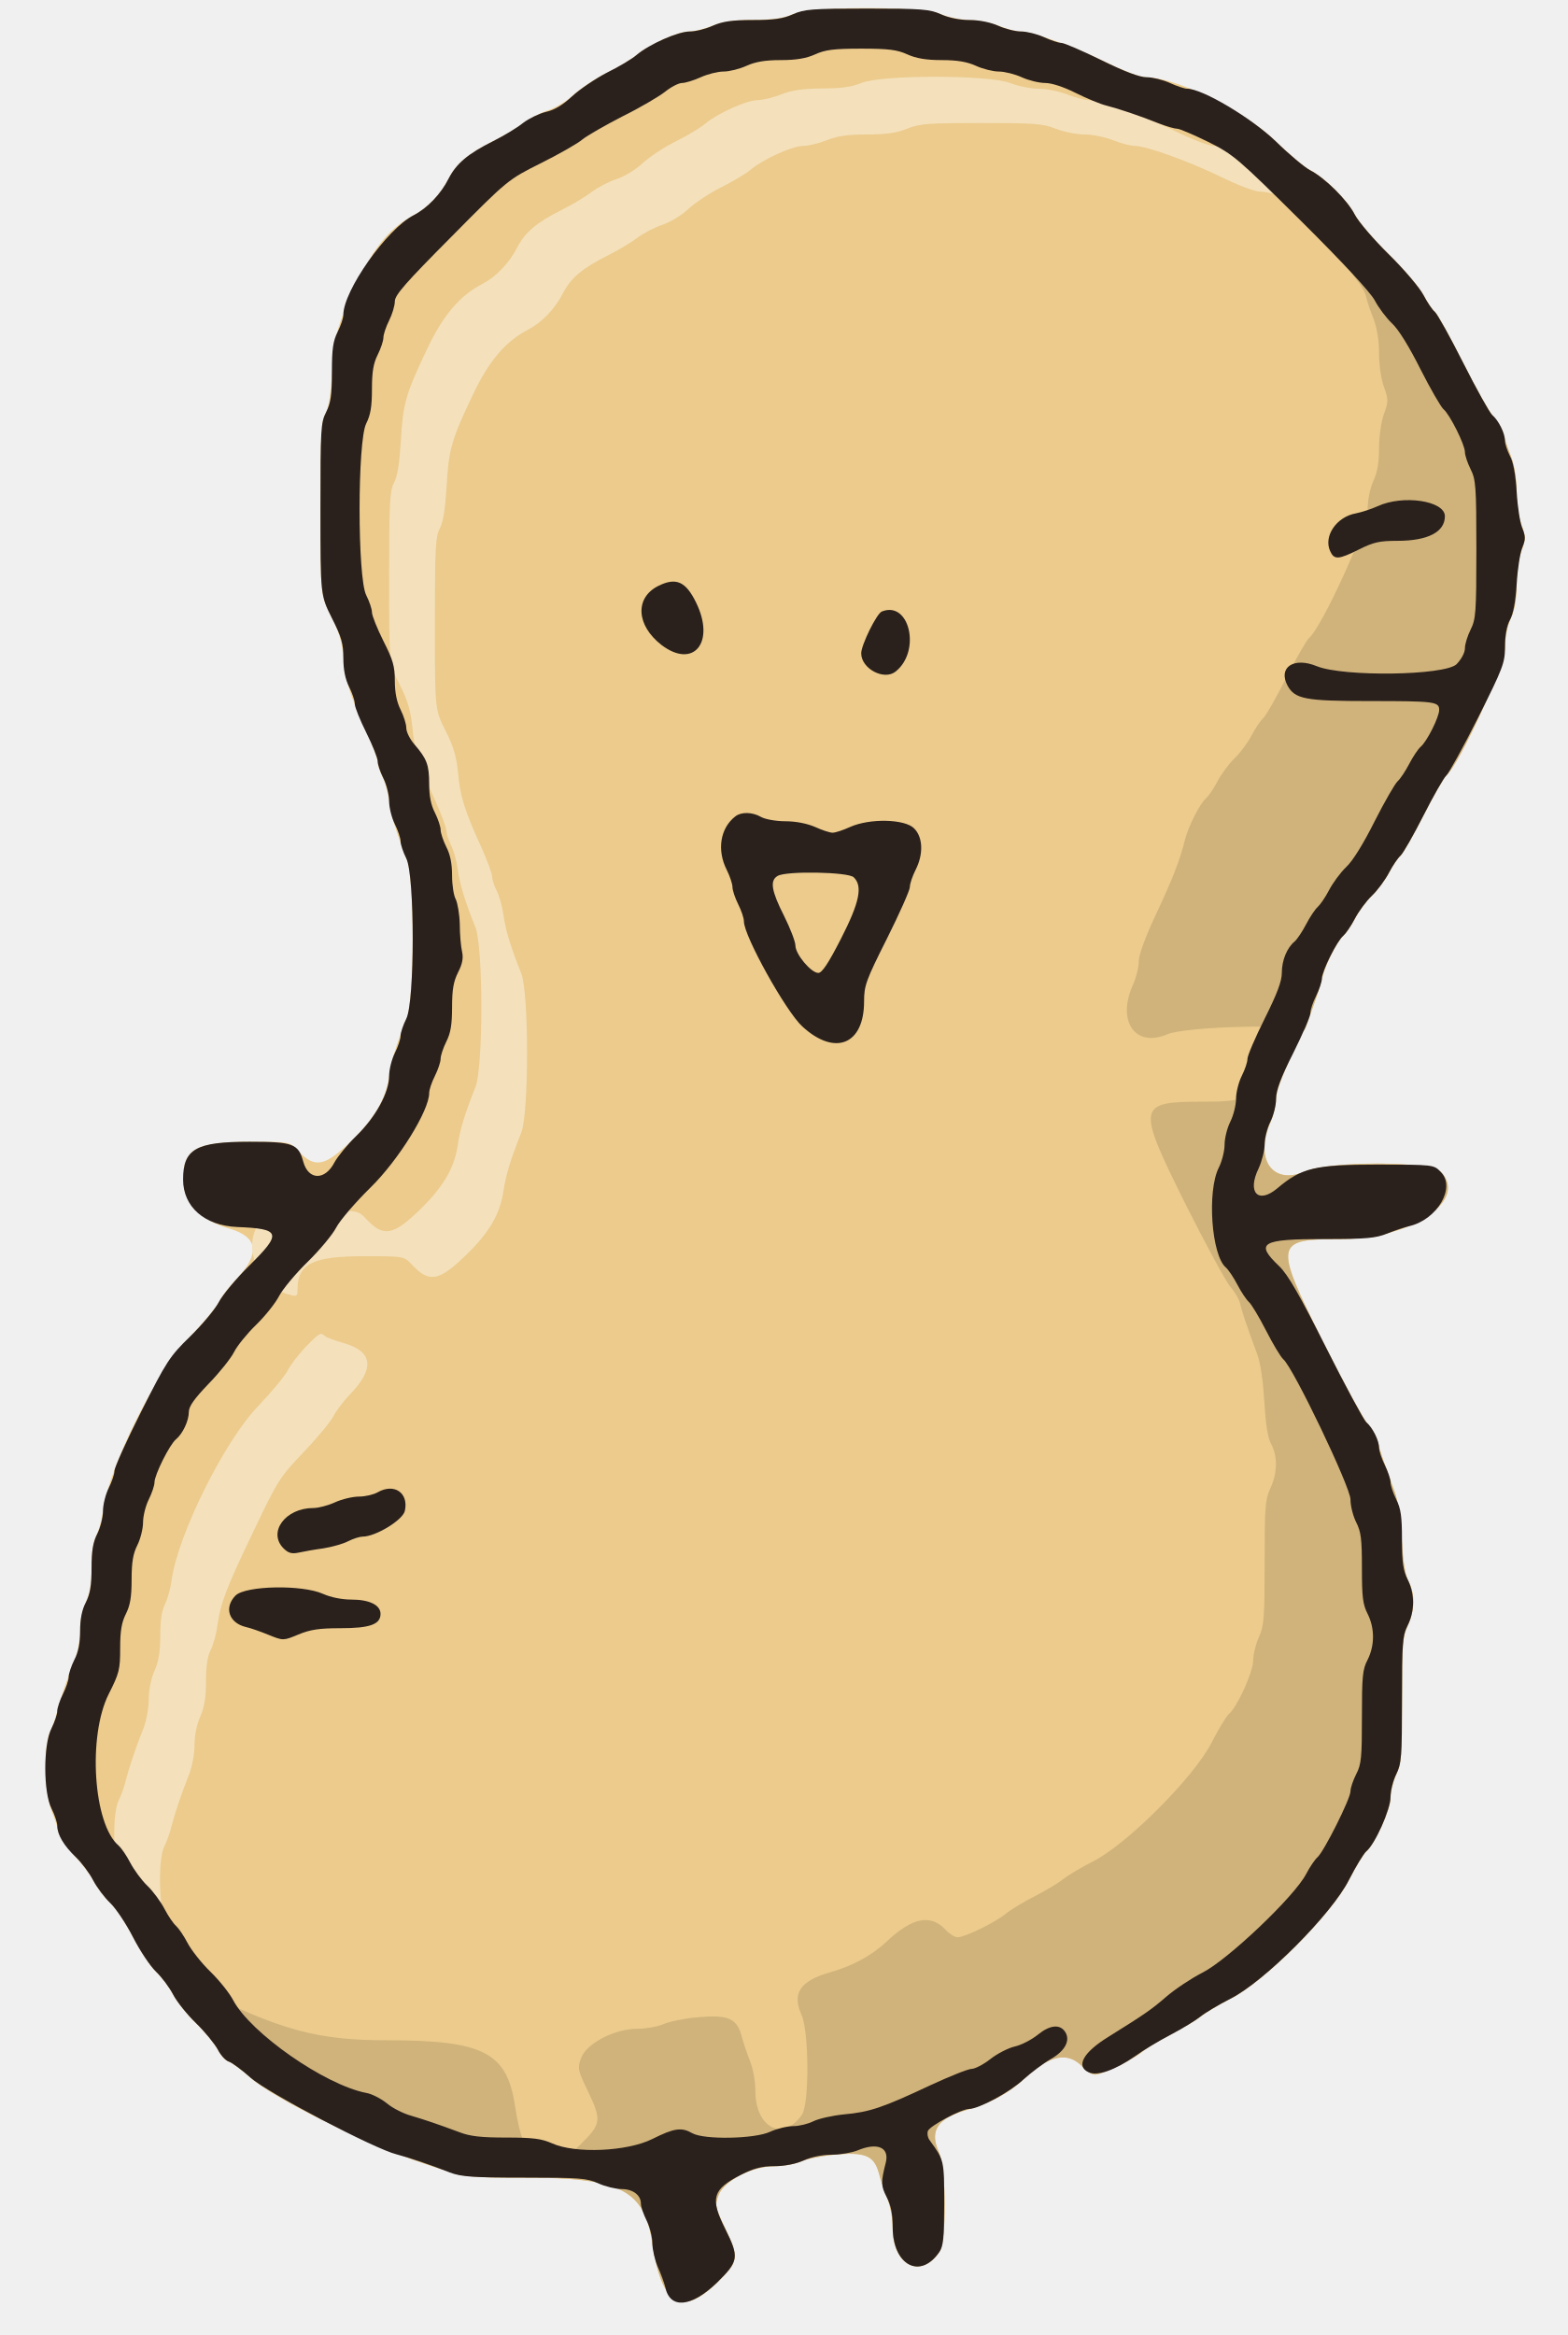
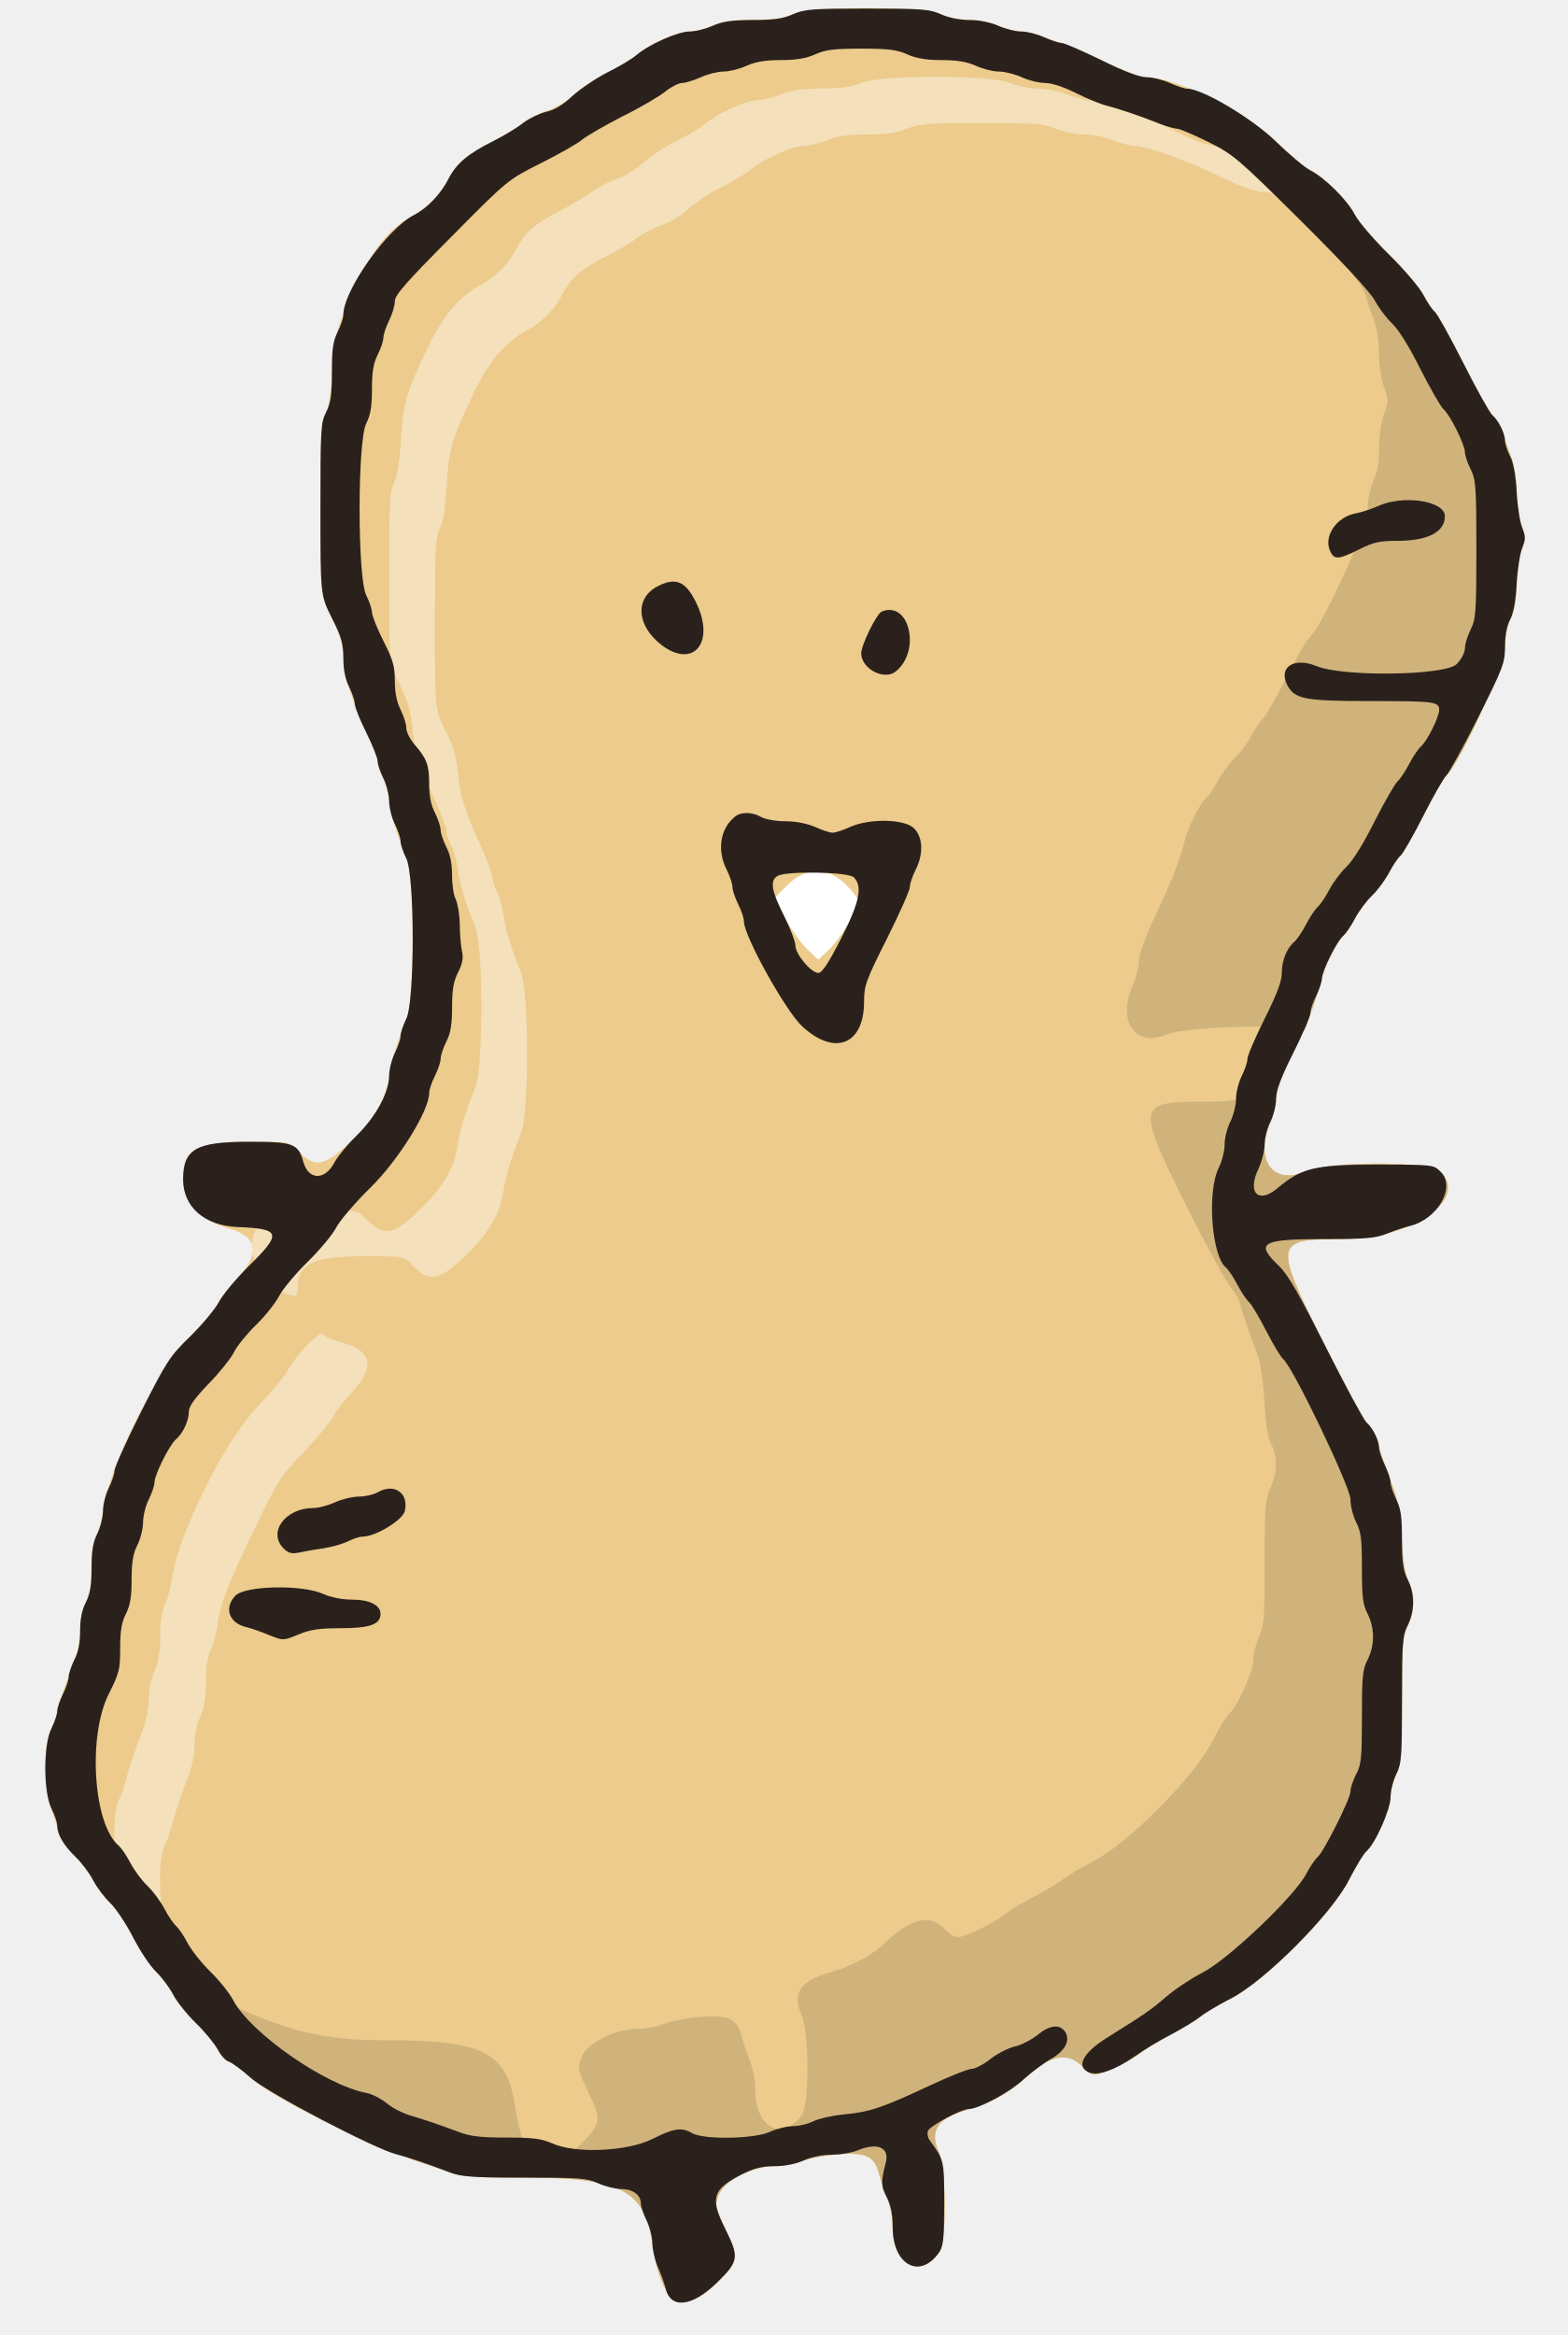
<svg xmlns="http://www.w3.org/2000/svg" viewBox="0 0 548 816" width="137" height="204">
  <g transform="translate(0,816) scale(0.1,-0.1)" fill="#eccb8c" stroke="none">
    <path d="M2770 8110 c-33 -14 -70 -19 -137 -19 -68 -1 -106 -6 -143 -21 -28 -11 -65 -20 -83 -20 -37 0 -139 -46 -182 -82 -16 -14 -63 -42 -103 -62 -41 -20 -93 -55 -117 -77 -23 -22 -65 -47 -91 -55 -27 -9 -65 -29 -85 -44 -19 -15 -67 -44 -105 -63 -90 -45 -129 -79 -156 -131 -27 -54 -74 -103 -122 -128 -79 -41 -137 -109 -192 -225 -77 -161 -86 -195 -93 -323 -5 -80 -12 -125 -24 -147 -15 -28 -17 -68 -17 -333 0 -300 0 -300 37 -373 28 -55 38 -90 44 -147 7 -83 23 -133 81 -260 21 -47 38 -93 38 -103 0 -10 7 -32 16 -50 9 -17 20 -56 24 -87 8 -53 23 -104 62 -202 27 -70 27 -486 0 -556 -39 -98 -54 -149 -62 -202 -11 -79 -49 -145 -127 -222 -98 -96 -132 -103 -193 -38 -28 30 -28 30 -165 30 -191 0 -235 -25 -235 -132 0 -80 60 -143 163 -172 100 -29 107 -88 23 -176 -24 -25 -52 -61 -61 -80 -10 -19 -56 -75 -104 -125 -117 -122 -279 -448 -301 -605 -4 -31 -15 -70 -24 -87 -11 -22 -16 -58 -16 -110 0 -56 -6 -90 -20 -122 -12 -26 -20 -65 -20 -98 0 -30 -8 -75 -18 -101 -28 -70 -52 -142 -63 -186 -5 -21 -16 -51 -24 -67 -23 -44 -20 -210 4 -274 11 -27 23 -63 26 -79 3 -15 28 -51 54 -80 27 -28 58 -69 69 -91 11 -22 37 -56 57 -75 20 -19 56 -73 80 -120 24 -47 60 -101 80 -120 20 -19 47 -55 60 -80 13 -25 49 -70 80 -100 31 -30 65 -72 76 -92 10 -20 28 -40 40 -43 11 -4 45 -29 75 -56 78 -70 408 -234 604 -299 149 -50 149 -50 350 -50 340 0 422 -42 450 -230 33 -217 102 -258 227 -136 75 74 77 85 27 190 -35 73 -36 78 -23 114 19 51 117 102 196 102 29 0 70 7 91 16 20 9 73 20 117 24 107 10 139 -2 156 -62 6 -24 20 -64 30 -90 11 -27 19 -71 19 -105 0 -129 97 -179 163 -83 26 38 25 291 -2 350 -33 74 -5 117 99 147 81 23 147 59 200 109 90 84 153 96 206 39 13 -14 31 -25 41 -25 26 0 132 52 168 82 17 14 62 41 101 61 39 20 84 47 100 60 16 13 63 41 104 62 117 58 355 296 415 416 24 47 51 91 60 99 29 24 85 147 85 187 0 21 9 58 20 82 18 39 20 66 20 260 0 194 2 221 20 260 25 53 26 112 3 154 -12 22 -19 67 -24 147 -4 71 -13 134 -24 165 -42 114 -54 151 -60 177 -3 15 -18 42 -34 60 -16 19 -88 151 -160 295 -169 340 -167 353 65 353 246 0 448 136 349 235 -37 38 -389 38 -474 1 -113 -49 -179 45 -121 173 11 24 20 60 20 80 0 23 20 79 58 161 59 125 85 191 103 263 12 49 53 129 74 147 9 8 27 34 40 59 13 25 40 62 60 81 20 19 47 56 60 81 13 25 31 51 40 59 9 8 45 71 80 140 35 69 71 132 80 140 44 36 205 388 205 447 0 36 8 75 20 102 14 30 20 65 20 115 0 42 7 90 17 119 16 44 16 50 0 95 -10 27 -17 76 -17 117 0 45 -7 87 -19 120 -11 27 -23 62 -26 77 -3 15 -18 42 -34 60 -16 18 -65 105 -109 193 -44 89 -88 167 -97 175 -9 7 -27 34 -40 59 -13 25 -67 89 -120 141 -53 52 -107 115 -120 140 -26 51 -105 129 -156 155 -19 10 -72 55 -119 100 -112 109 -348 225 -457 225 -17 0 -77 23 -134 51 -113 55 -262 109 -303 109 -14 0 -48 9 -76 20 -28 11 -73 20 -100 20 -27 0 -72 9 -100 20 -74 29 -451 29 -520 0z" />
  </g>
  <g transform="translate(0,816) scale(0.1,-0.1)" fill="#d0b37b" stroke="none">
    <path d="M4498 7604 c11 -22 28 -47 37 -54 9 -8 53 -86 97 -175 44 -88 93 -175 109 -193 16 -18 31 -45 34 -60 3 -15 15 -50 26 -77 12 -33 19 -75 19 -120 0 -41 7 -90 17 -117 16 -45 16 -51 0 -95 -10 -29 -17 -77 -17 -119 0 -50 -6 -85 -20 -115 -12 -27 -20 -66 -20 -102 0 -59 -161 -411 -205 -447 -9 -8 -45 -71 -80 -140 -35 -69 -71 -132 -80 -140 -9 -8 -27 -34 -40 -59 -13 -25 -40 -62 -60 -81 -20 -19 -47 -56 -60 -81 -13 -25 -31 -51 -40 -59 -21 -18 -62 -98 -74 -147 -18 -72 -44 -138 -103 -263 -38 -82 -58 -138 -58 -161 0 -20 -9 -56 -20 -80 -58 -128 8 -222 121 -173 59 25 417 37 459 14 15 -8 19 -5 27 18 36 101 45 131 54 165 12 49 53 129 74 147 9 8 27 34 40 59 13 25 40 62 60 81 20 19 47 56 60 81 13 25 31 51 40 59 9 8 45 71 80 140 35 69 71 132 80 140 44 36 205 388 205 447 0 36 8 75 20 102 14 30 20 65 20 115 0 42 7 90 17 119 16 44 16 50 0 95 -10 27 -17 76 -17 117 0 45 -7 87 -19 120 -11 27 -23 62 -26 77 -3 15 -18 42 -34 60 -16 18 -65 105 -109 193 -44 89 -88 167 -97 175 -9 7 -27 34 -40 59 -13 25 -67 89 -120 141 -53 52 -107 115 -120 140 -26 51 -105 129 -156 155 -19 10 -49 31 -68 49 -33 31 -33 31 -13 -10z" />
    <path d="M4385 4335 c-58 -21 -89 -25 -178 -25 -233 0 -235 -12 -66 -353 72 -144 144 -276 160 -295 16 -18 31 -45 34 -60 6 -26 18 -63 60 -177 11 -31 20 -94 24 -165 5 -80 12 -125 24 -147 23 -42 22 -101 -3 -154 -18 -39 -20 -66 -20 -260 0 -194 -2 -221 -20 -260 -11 -24 -20 -61 -20 -82 0 -40 -56 -163 -85 -187 -9 -8 -36 -52 -60 -99 -60 -120 -298 -358 -415 -416 -41 -21 -88 -49 -104 -62 -16 -13 -61 -40 -100 -60 -39 -20 -84 -47 -101 -61 -36 -30 -142 -82 -168 -82 -10 0 -28 11 -41 25 -53 57 -116 45 -206 -39 -53 -50 -119 -86 -200 -109 -104 -30 -132 -73 -99 -147 27 -59 28 -312 2 -350 -66 -96 -163 -46 -163 83 0 34 -8 78 -19 105 -10 26 -24 66 -30 90 -17 60 -49 72 -156 62 -44 -4 -97 -15 -117 -24 -21 -9 -62 -16 -91 -16 -79 0 -177 -51 -196 -102 -13 -36 -12 -41 23 -114 50 -105 48 -116 -27 -190 -125 -122 -194 -81 -227 136 -28 188 -110 230 -450 230 -241 0 -370 35 -662 181 -150 75 -161 78 -132 48 18 -19 41 -52 52 -74 11 -22 46 -65 77 -95 31 -30 65 -72 76 -92 10 -20 28 -40 40 -43 11 -4 45 -29 75 -56 78 -70 408 -234 604 -299 149 -50 149 -50 350 -50 340 0 422 -42 450 -230 33 -217 102 -258 227 -136 75 74 77 85 27 190 -35 73 -36 78 -23 114 19 51 117 102 196 102 29 0 70 7 91 16 20 9 73 20 117 24 107 10 139 -2 156 -62 6 -24 20 -64 30 -90 11 -27 19 -71 19 -105 0 -129 97 -179 163 -83 26 38 25 291 -2 350 -33 74 -5 117 99 147 81 23 147 59 200 109 90 84 153 96 206 39 13 -14 31 -25 41 -25 26 0 132 52 168 82 17 14 62 41 101 61 39 20 84 47 100 60 16 13 63 41 104 62 117 58 355 296 415 416 24 47 51 91 60 99 29 24 85 147 85 187 0 21 9 58 20 82 18 39 20 66 20 260 0 194 2 221 20 260 25 53 26 112 3 154 -12 22 -19 67 -24 147 -4 71 -13 134 -24 165 -42 114 -54 151 -60 177 -3 15 -18 42 -34 60 -16 19 -88 151 -160 295 -169 340 -167 353 65 353 246 0 448 136 349 235 -37 38 -389 38 -474 1 -114 -49 -177 42 -120 173 12 28 19 64 17 84 -3 36 -3 36 -73 12z" />
  </g>
  <g transform="translate(0,816) scale(0.1,-0.1)" fill="#f4e0ba" stroke="none">
    <path d="M3010 7870 c-33 -14 -70 -19 -137 -19 -68 -1 -106 -6 -143 -21 -28 -11 -65 -20 -83 -20 -37 0 -139 -46 -182 -82 -16 -14 -63 -42 -103 -62 -41 -20 -93 -55 -117 -77 -23 -22 -65 -47 -91 -55 -27 -9 -65 -29 -85 -44 -19 -15 -67 -44 -105 -63 -90 -45 -129 -79 -156 -131 -27 -54 -74 -103 -122 -128 -79 -41 -137 -109 -192 -225 -77 -161 -86 -195 -93 -323 -5 -80 -12 -125 -24 -147 -15 -28 -17 -68 -17 -333 0 -300 0 -300 37 -373 28 -55 38 -90 44 -147 7 -83 23 -133 81 -260 21 -47 38 -93 38 -103 0 -10 7 -32 16 -50 9 -17 20 -56 24 -87 8 -53 23 -104 62 -202 27 -70 27 -486 0 -556 -39 -98 -54 -149 -62 -202 -11 -79 -49 -145 -127 -222 -98 -96 -132 -103 -193 -38 -28 30 -28 30 -165 30 -106 0 -145 -4 -171 -16 -112 -53 -65 -246 69 -279 24 -7 27 -5 27 19 0 90 53 116 235 116 137 0 137 0 165 -30 61 -65 95 -58 193 38 79 77 116 143 127 222 8 53 23 104 62 202 27 70 27 486 0 556 -39 98 -54 149 -62 202 -4 31 -15 70 -24 87 -9 18 -16 40 -16 50 0 10 -17 56 -38 103 -58 127 -74 177 -81 260 -6 57 -16 92 -44 147 -37 73 -37 73 -37 373 0 265 2 305 17 333 12 22 19 67 24 147 7 128 16 162 93 323 55 116 113 184 192 225 48 25 95 74 122 128 27 52 66 86 156 131 38 19 86 48 105 63 20 15 58 35 85 44 26 8 68 33 91 55 24 22 76 57 117 77 40 20 87 48 103 62 43 36 145 82 182 82 18 0 55 9 83 20 37 15 74 20 140 20 66 0 103 5 140 20 45 18 74 20 260 20 186 0 215 -2 260 -20 28 -11 73 -20 100 -20 27 0 72 -9 100 -20 28 -11 62 -20 76 -20 41 0 190 -54 303 -109 61 -30 118 -51 137 -51 18 0 55 -8 81 -19 107 -42 118 -39 89 18 -21 40 -36 56 -76 76 -68 34 -221 85 -257 85 -17 0 -77 23 -134 51 -113 55 -262 109 -303 109 -14 0 -48 9 -76 20 -28 11 -73 20 -100 20 -27 0 -72 9 -100 20 -74 29 -451 29 -520 0z" />
    <path d="M1068 3453 c-25 -27 -54 -64 -63 -83 -10 -19 -56 -75 -104 -125 -117 -122 -279 -448 -301 -605 -4 -31 -15 -70 -24 -87 -11 -22 -16 -58 -16 -110 0 -56 -6 -90 -20 -122 -12 -26 -20 -65 -20 -98 0 -30 -8 -75 -18 -101 -28 -70 -52 -142 -63 -186 -5 -21 -16 -51 -24 -67 -23 -44 -20 -210 4 -274 11 -27 23 -63 26 -79 3 -15 28 -51 54 -80 27 -28 58 -69 69 -91 29 -58 152 -171 152 -140 0 3 -25 32 -55 65 -30 32 -57 72 -60 87 -3 15 -15 51 -26 78 -24 64 -27 230 -4 274 8 16 19 46 24 67 11 44 35 116 63 186 10 26 18 71 18 101 0 33 8 72 20 98 14 32 20 66 20 122 0 52 5 88 16 110 9 17 20 56 24 87 11 79 32 133 129 335 82 172 90 184 172 270 48 50 94 106 104 125 9 19 37 55 61 80 84 88 77 147 -23 176 -32 9 -62 20 -67 25 -15 14 -19 12 -68 -38z" />
  </g>
+   <g transform="translate(0,816) scale(0.1,-0.1)" fill="#ffffff" stroke="none">
+     <path d="M2751 5066 l-43 -43 35 -69 c20 -38 54 -87 76 -109 l41 -39 41 39 c38 38 99 139 99 167 0 7 -19 32 -42 55 -63 64 -143 64 -207 -1z" />
+   </g>
  <g transform="translate(0,816) scale(0.1,-0.1)" fill="#2b211c" stroke="none">
    <path d="M2771 8110 c-33 -15 -65 -20 -140 -20 -74 0 -106 -5 -140 -20 -24 -11 -60 -20 -80 -20 -41 0 -141 -44 -186 -82 -16 -14 -63 -42 -104 -62 -40 -21 -95 -58 -122 -83 -32 -30 -62 -48 -91 -54 -24 -6 -59 -23 -79 -38 -19 -16 -67 -45 -105 -64 -90 -45 -129 -79 -156 -131 -27 -54 -74 -103 -122 -128 -94 -48 -246 -264 -246 -348 0 -12 -9 -38 -20 -60 -16 -32 -20 -59 -20 -140 0 -81 -4 -108 -20 -140 -19 -37 -20 -59 -20 -340 0 -300 0 -300 40 -380 34 -67 40 -89 40 -140 0 -41 7 -74 20 -100 11 -22 20 -48 20 -60 0 -11 18 -56 40 -100 22 -44 40 -89 40 -100 0 -12 9 -38 20 -60 11 -22 20 -58 20 -80 0 -22 9 -58 20 -80 11 -22 20 -49 20 -60 0 -11 9 -38 20 -60 30 -60 30 -500 0 -560 -11 -22 -20 -49 -20 -60 0 -11 -9 -38 -20 -60 -11 -22 -20 -58 -20 -80 0 -58 -47 -144 -115 -210 -31 -30 -65 -72 -76 -92 -33 -64 -91 -63 -109 2 -17 63 -35 70 -188 70 -187 0 -232 -25 -232 -132 0 -96 75 -161 189 -166 153 -6 158 -21 40 -137 -44 -44 -91 -100 -104 -125 -13 -25 -58 -79 -100 -120 -72 -70 -83 -87 -171 -262 -52 -103 -94 -197 -94 -208 0 -12 -9 -38 -20 -60 -11 -22 -20 -58 -20 -80 0 -22 -9 -58 -20 -80 -15 -30 -20 -59 -20 -120 0 -61 -5 -90 -20 -120 -14 -26 -20 -59 -20 -100 0 -41 -6 -74 -20 -100 -11 -22 -20 -49 -20 -60 0 -11 -9 -38 -20 -60 -11 -22 -20 -49 -20 -60 0 -11 -9 -38 -20 -60 -29 -57 -29 -223 0 -280 11 -22 20 -49 20 -60 0 -31 23 -70 65 -110 20 -19 47 -55 60 -80 13 -25 40 -61 60 -80 20 -19 56 -73 80 -120 24 -47 60 -101 80 -120 20 -19 47 -55 60 -80 13 -25 49 -70 80 -100 31 -30 65 -72 76 -92 10 -20 28 -40 40 -43 11 -4 45 -29 75 -56 57 -51 433 -249 511 -268 43 -11 115 -35 185 -63 40 -15 77 -18 261 -18 193 0 219 -2 258 -20 24 -11 61 -20 81 -20 40 0 68 -21 68 -51 0 -11 9 -37 20 -59 11 -22 20 -57 20 -79 0 -22 9 -60 19 -83 11 -24 22 -55 26 -70 16 -79 91 -72 182 16 75 74 77 88 28 186 -54 108 -45 139 55 190 45 23 73 30 117 30 36 0 75 8 102 20 26 12 65 20 97 20 30 0 71 7 91 15 69 29 112 11 99 -42 -18 -70 -17 -82 3 -121 15 -29 21 -60 21 -104 0 -134 96 -186 163 -88 14 20 17 49 17 170 0 152 0 150 -51 221 -7 9 -9 23 -6 32 7 18 117 77 144 77 34 0 143 59 190 103 27 24 69 56 95 71 50 28 70 65 51 95 -18 28 -53 25 -95 -9 -22 -18 -59 -37 -82 -42 -22 -5 -61 -25 -85 -44 -24 -19 -54 -34 -65 -34 -12 0 -77 -26 -146 -58 -164 -77 -210 -93 -300 -101 -41 -4 -89 -15 -107 -24 -18 -9 -49 -17 -70 -17 -21 0 -58 -9 -82 -20 -54 -25 -230 -28 -271 -5 -38 22 -64 18 -140 -20 -88 -44 -270 -52 -351 -15 -36 16 -66 20 -159 20 -87 0 -127 4 -165 19 -81 30 -117 42 -167 57 -26 7 -65 26 -85 43 -21 17 -54 34 -73 37 -145 28 -405 210 -465 324 -13 25 -49 70 -80 100 -31 30 -67 76 -80 101 -13 25 -31 51 -40 59 -9 8 -27 34 -40 59 -13 25 -40 62 -60 81 -20 19 -47 56 -60 81 -13 25 -31 51 -40 59 -89 74 -109 383 -35 530 37 73 40 86 40 160 0 61 5 90 20 120 15 30 20 59 20 120 0 61 5 90 20 120 11 22 20 58 20 80 0 22 9 58 20 80 11 22 20 49 20 60 0 26 53 132 75 150 24 20 45 65 45 96 0 19 19 46 69 98 38 39 78 89 89 111 11 22 46 65 77 95 31 30 67 75 80 100 13 25 58 79 100 120 42 41 87 95 100 120 13 25 67 88 120 140 98 96 205 269 205 330 0 12 9 38 20 60 11 22 20 49 20 60 0 11 9 38 20 60 15 30 20 59 20 120 0 62 5 90 21 122 15 29 19 50 14 72 -4 17 -8 60 -8 96 -1 36 -8 75 -14 87 -7 12 -13 49 -13 83 0 41 -6 73 -20 100 -11 22 -20 49 -20 60 0 11 -9 38 -20 60 -14 27 -20 59 -20 100 0 67 -8 88 -51 138 -16 18 -29 44 -29 58 0 14 -9 42 -20 64 -13 26 -20 59 -20 100 0 51 -6 73 -40 140 -22 44 -40 89 -40 100 0 12 -9 38 -20 60 -31 60 -31 540 0 600 15 30 20 59 20 120 0 61 5 90 20 120 11 22 20 49 20 60 0 11 9 38 20 60 11 22 20 52 20 67 0 22 38 65 198 226 197 199 197 199 313 257 64 32 129 69 145 83 16 13 79 49 139 80 61 30 127 69 149 86 21 17 48 31 60 31 11 0 41 9 65 20 24 11 60 20 80 20 20 0 56 9 80 20 31 14 65 20 120 20 54 0 89 6 120 20 35 16 65 20 161 20 96 0 126 -4 161 -20 31 -14 66 -20 120 -20 55 0 89 -6 120 -20 24 -11 60 -20 80 -20 20 0 56 -9 80 -20 24 -11 61 -20 82 -20 23 0 65 -14 107 -35 38 -19 86 -39 107 -44 43 -11 115 -35 185 -63 26 -10 54 -18 63 -18 8 0 57 -21 108 -46 88 -44 102 -56 325 -277 148 -147 242 -249 257 -277 13 -25 40 -61 60 -80 23 -21 61 -83 100 -161 35 -69 71 -131 80 -139 22 -18 75 -124 75 -150 0 -11 9 -38 20 -60 18 -36 20 -59 20 -280 0 -221 -2 -244 -20 -280 -11 -22 -20 -51 -20 -65 0 -16 -12 -38 -29 -56 -41 -40 -396 -45 -489 -7 -80 33 -136 -4 -102 -68 26 -47 61 -54 288 -54 226 0 242 -2 242 -31 0 -25 -43 -111 -65 -129 -9 -8 -27 -35 -40 -60 -13 -25 -31 -52 -40 -60 -9 -8 -45 -70 -80 -139 -39 -78 -77 -140 -100 -161 -20 -19 -47 -56 -60 -81 -13 -25 -31 -51 -40 -59 -9 -8 -27 -35 -40 -60 -13 -25 -31 -52 -40 -60 -27 -22 -45 -66 -45 -110 0 -29 -16 -72 -60 -160 -33 -66 -60 -129 -60 -140 0 -12 -9 -38 -20 -60 -11 -22 -20 -58 -20 -80 0 -22 -9 -58 -20 -80 -11 -22 -20 -58 -20 -80 0 -22 -9 -58 -20 -80 -42 -82 -26 -308 25 -350 9 -8 27 -35 40 -60 13 -25 31 -52 40 -60 9 -8 36 -53 60 -100 24 -47 51 -92 60 -100 35 -29 235 -447 235 -490 0 -23 9 -58 20 -80 17 -33 20 -59 20 -160 0 -101 3 -127 20 -160 25 -50 25 -110 0 -160 -18 -34 -20 -59 -20 -200 0 -141 -2 -166 -20 -200 -11 -22 -20 -48 -20 -60 0 -26 -93 -211 -115 -230 -9 -8 -27 -34 -40 -59 -40 -78 -276 -302 -363 -345 -39 -20 -96 -58 -126 -84 -51 -44 -72 -59 -202 -140 -88 -54 -115 -103 -69 -124 31 -14 93 8 163 57 26 19 81 52 123 74 42 22 89 51 105 64 16 13 63 41 104 62 117 58 355 296 415 416 24 47 51 91 60 99 31 25 85 147 85 190 0 23 9 58 20 80 18 36 20 59 20 260 0 201 2 224 20 260 25 50 25 110 0 160 -16 32 -20 59 -20 140 0 81 -4 108 -20 140 -11 22 -20 49 -20 60 0 11 -9 38 -20 60 -11 22 -20 49 -20 60 0 26 -23 72 -45 90 -9 8 -72 125 -140 260 -93 185 -133 255 -164 285 -86 82 -64 95 160 95 145 0 177 3 217 19 26 11 61 22 77 26 98 22 165 136 110 190 -24 25 -25 25 -222 25 -217 0 -264 -11 -349 -83 -67 -56 -106 -14 -65 70 11 24 21 62 21 84 0 22 9 57 20 79 11 22 20 57 20 80 0 29 16 73 60 160 33 66 60 129 60 140 0 12 9 38 20 60 11 22 20 49 20 60 0 26 53 132 75 150 9 8 27 34 40 59 13 25 40 62 60 81 20 19 47 56 60 81 13 25 31 51 40 59 9 8 45 71 80 140 35 69 71 132 80 140 9 8 59 99 111 202 88 175 94 192 94 248 0 39 6 73 17 93 12 21 20 65 24 127 3 52 12 110 20 128 11 27 11 37 0 65 -8 17 -17 75 -20 127 -4 62 -12 106 -24 127 -9 18 -17 41 -17 53 0 26 -23 72 -45 90 -9 8 -54 89 -100 180 -46 91 -91 172 -100 180 -9 7 -27 34 -40 59 -13 25 -67 89 -120 141 -53 52 -107 115 -120 140 -26 51 -105 129 -156 155 -19 10 -73 55 -120 101 -84 81 -256 184 -310 184 -9 0 -36 9 -60 20 -24 11 -61 20 -81 20 -25 0 -78 20 -159 60 -67 33 -130 60 -139 60 -10 0 -37 9 -61 20 -24 11 -60 20 -80 20 -20 0 -56 9 -80 20 -27 12 -66 20 -100 20 -35 0 -74 8 -100 20 -40 18 -66 20 -259 20 -193 0 -219 -2 -259 -20z" />
    <path d="M4815 6391 c-22 -10 -56 -21 -76 -25 -68 -12 -114 -80 -90 -132 14 -31 29 -30 101 6 50 25 71 30 134 30 107 0 166 31 166 86 0 54 -146 76 -235 35z" />
    <path d="M2302 6113 c-84 -41 -79 -138 10 -207 112 -85 189 9 121 148 -36 74 -70 89 -131 59z" />
    <path d="M3082 6023 c-18 -7 -72 -117 -72 -146 0 -54 80 -96 120 -64 90 71 49 249 -48 210z" />
    <path d="M2570 5307 c-53 -41 -65 -118 -30 -187 11 -22 20 -49 20 -60 0 -11 9 -38 20 -60 11 -22 20 -48 20 -60 0 -51 147 -315 204 -367 114 -105 216 -64 216 87 0 55 6 73 80 220 44 88 80 169 80 180 0 12 9 38 20 60 28 55 26 114 -5 145 -32 33 -155 36 -224 5 -24 -11 -51 -20 -61 -20 -10 0 -37 9 -61 20 -28 12 -67 20 -104 20 -33 0 -71 7 -85 15 -31 18 -70 18 -90 2z m414 -213 c32 -31 20 -88 -45 -215 -44 -86 -66 -119 -79 -119 -25 0 -80 65 -80 96 0 13 -18 60 -40 104 -44 87 -50 123 -22 139 30 18 248 14 266 -5z" />
    <path d="M1320 2945 c-14 -8 -43 -15 -65 -15 -22 0 -60 -9 -84 -20 -24 -11 -58 -20 -76 -20 -98 0 -160 -85 -104 -141 16 -16 28 -20 52 -15 18 4 57 11 87 15 31 5 70 16 87 25 18 9 40 16 50 16 46 0 141 58 148 90 14 63 -37 98 -95 65z" />
    <path d="M823 2584 c-41 -42 -23 -96 37 -110 14 -3 49 -15 78 -27 52 -21 52 -21 105 1 41 17 72 22 147 22 102 0 140 13 140 50 0 31 -39 50 -101 50 -35 0 -73 8 -100 20 -73 33 -271 29 -306 -6z" />
  </g>
</svg>
